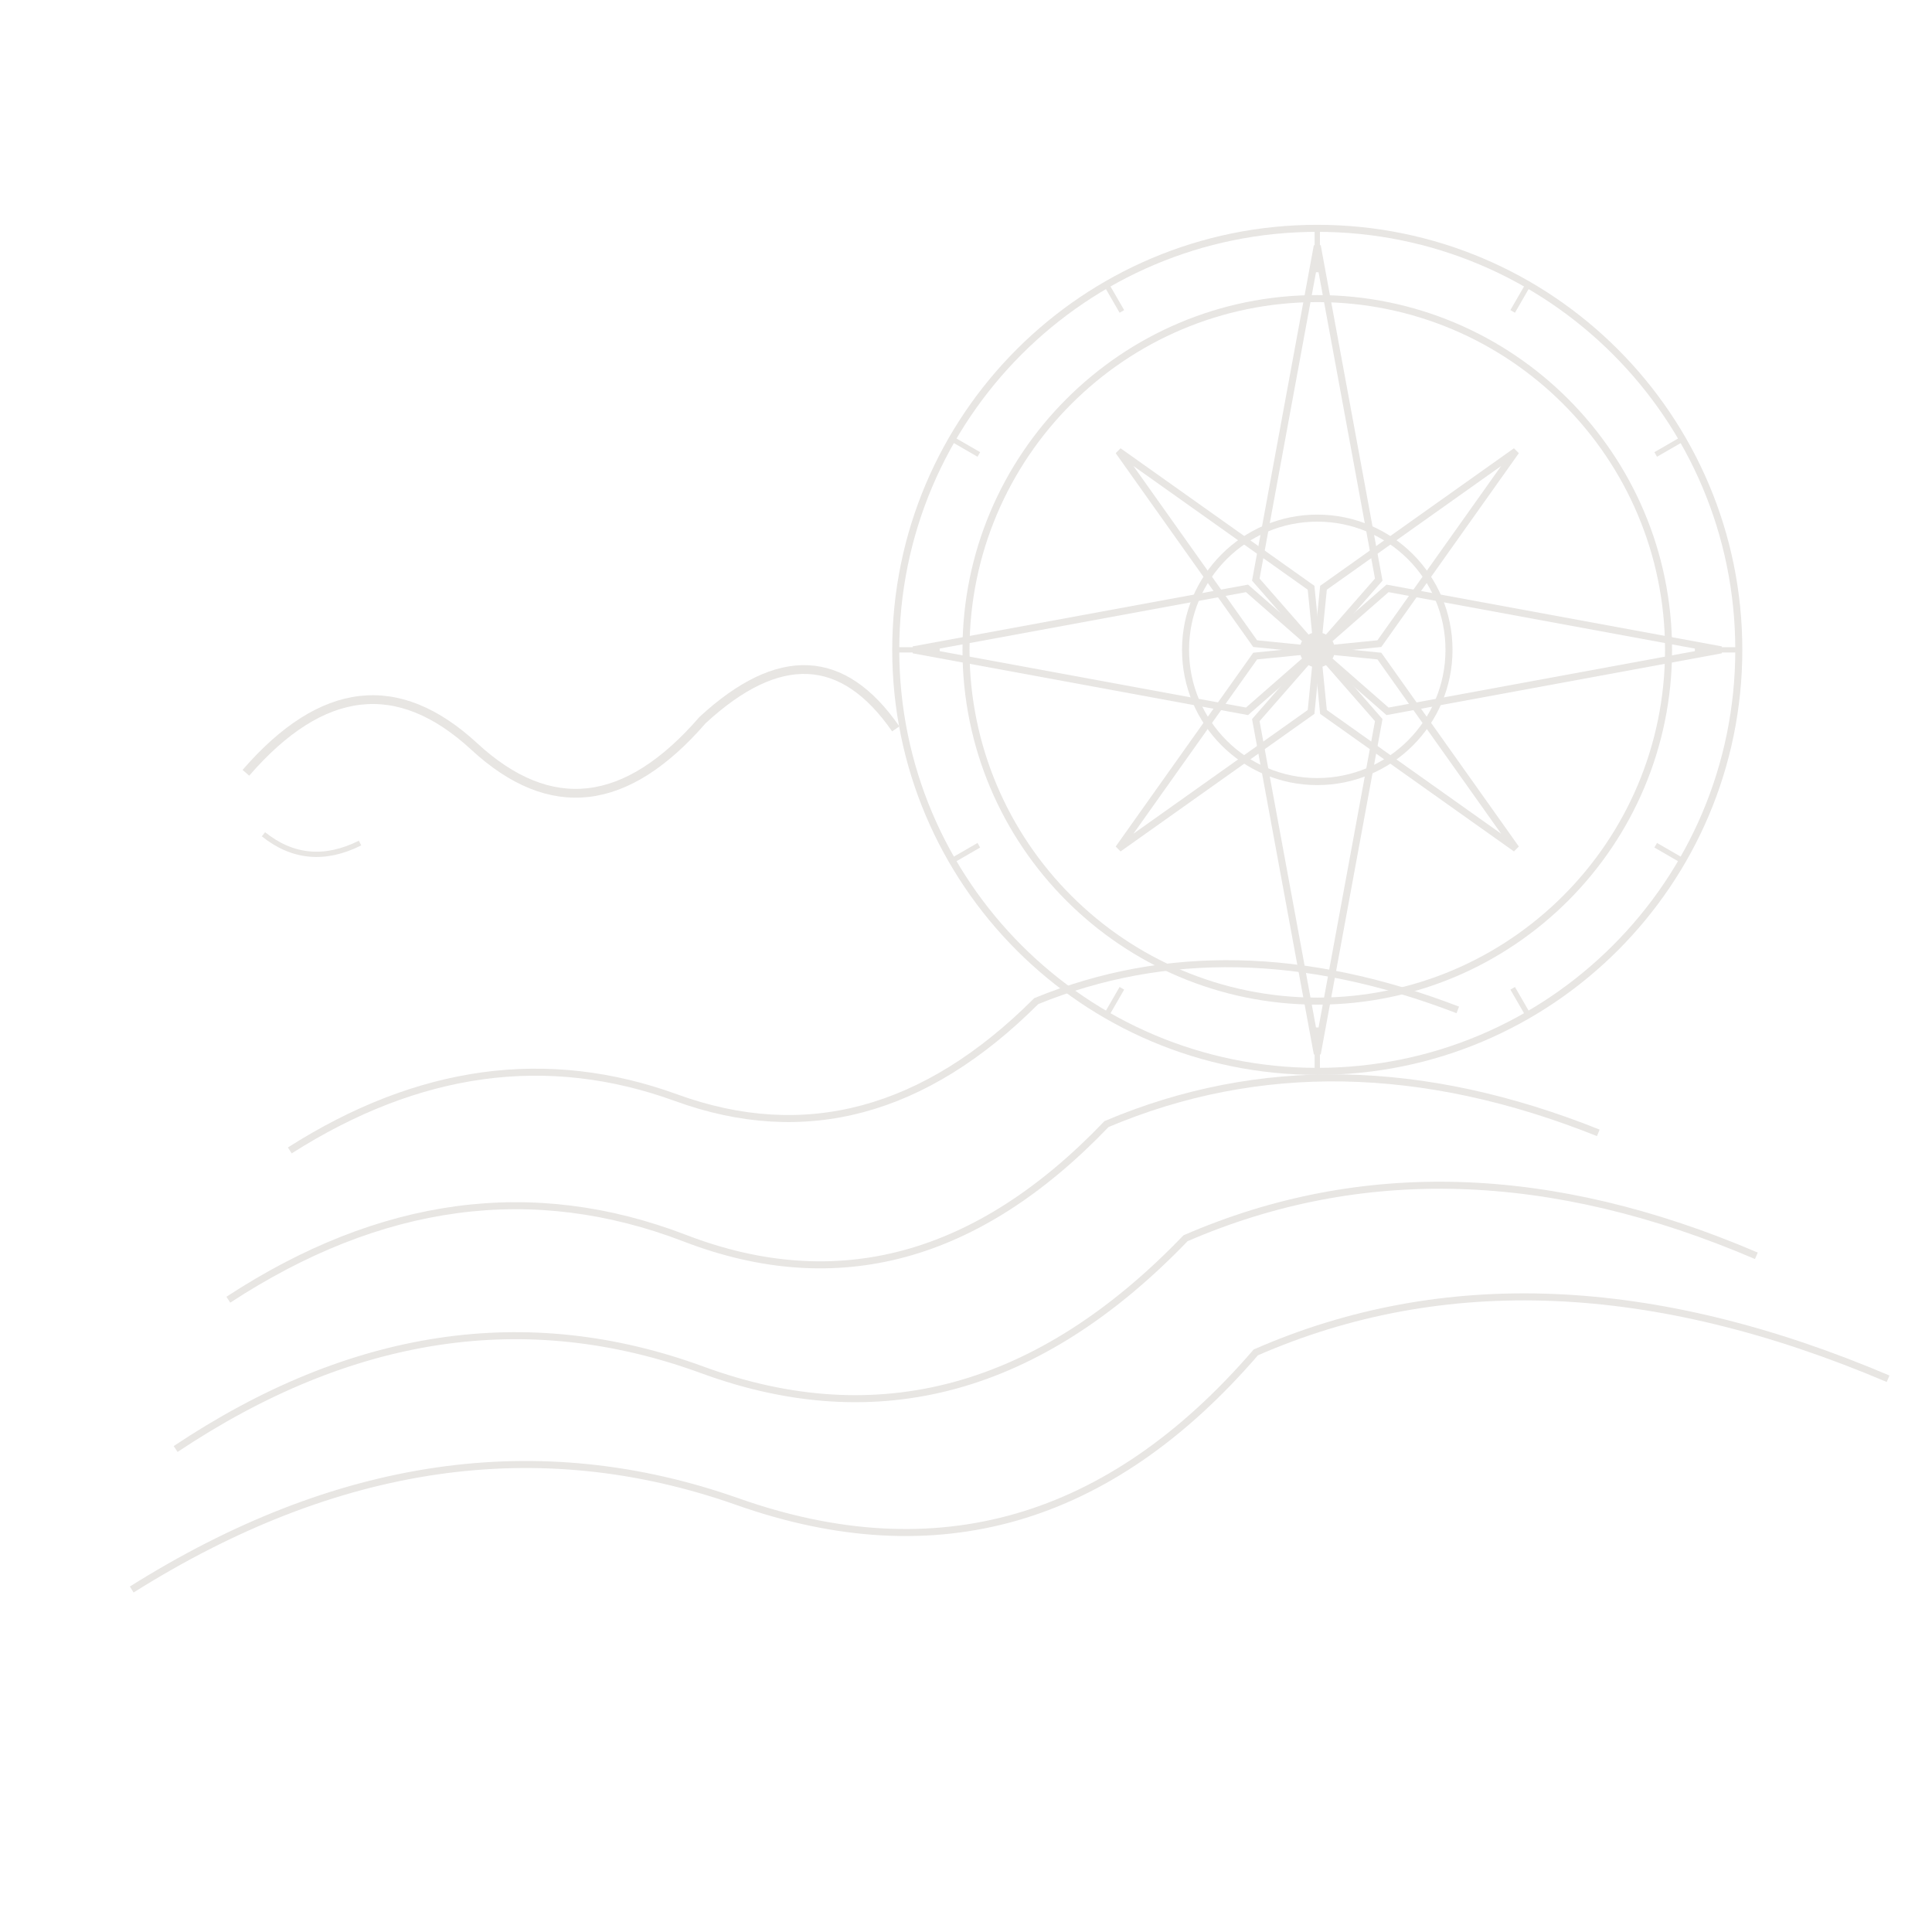
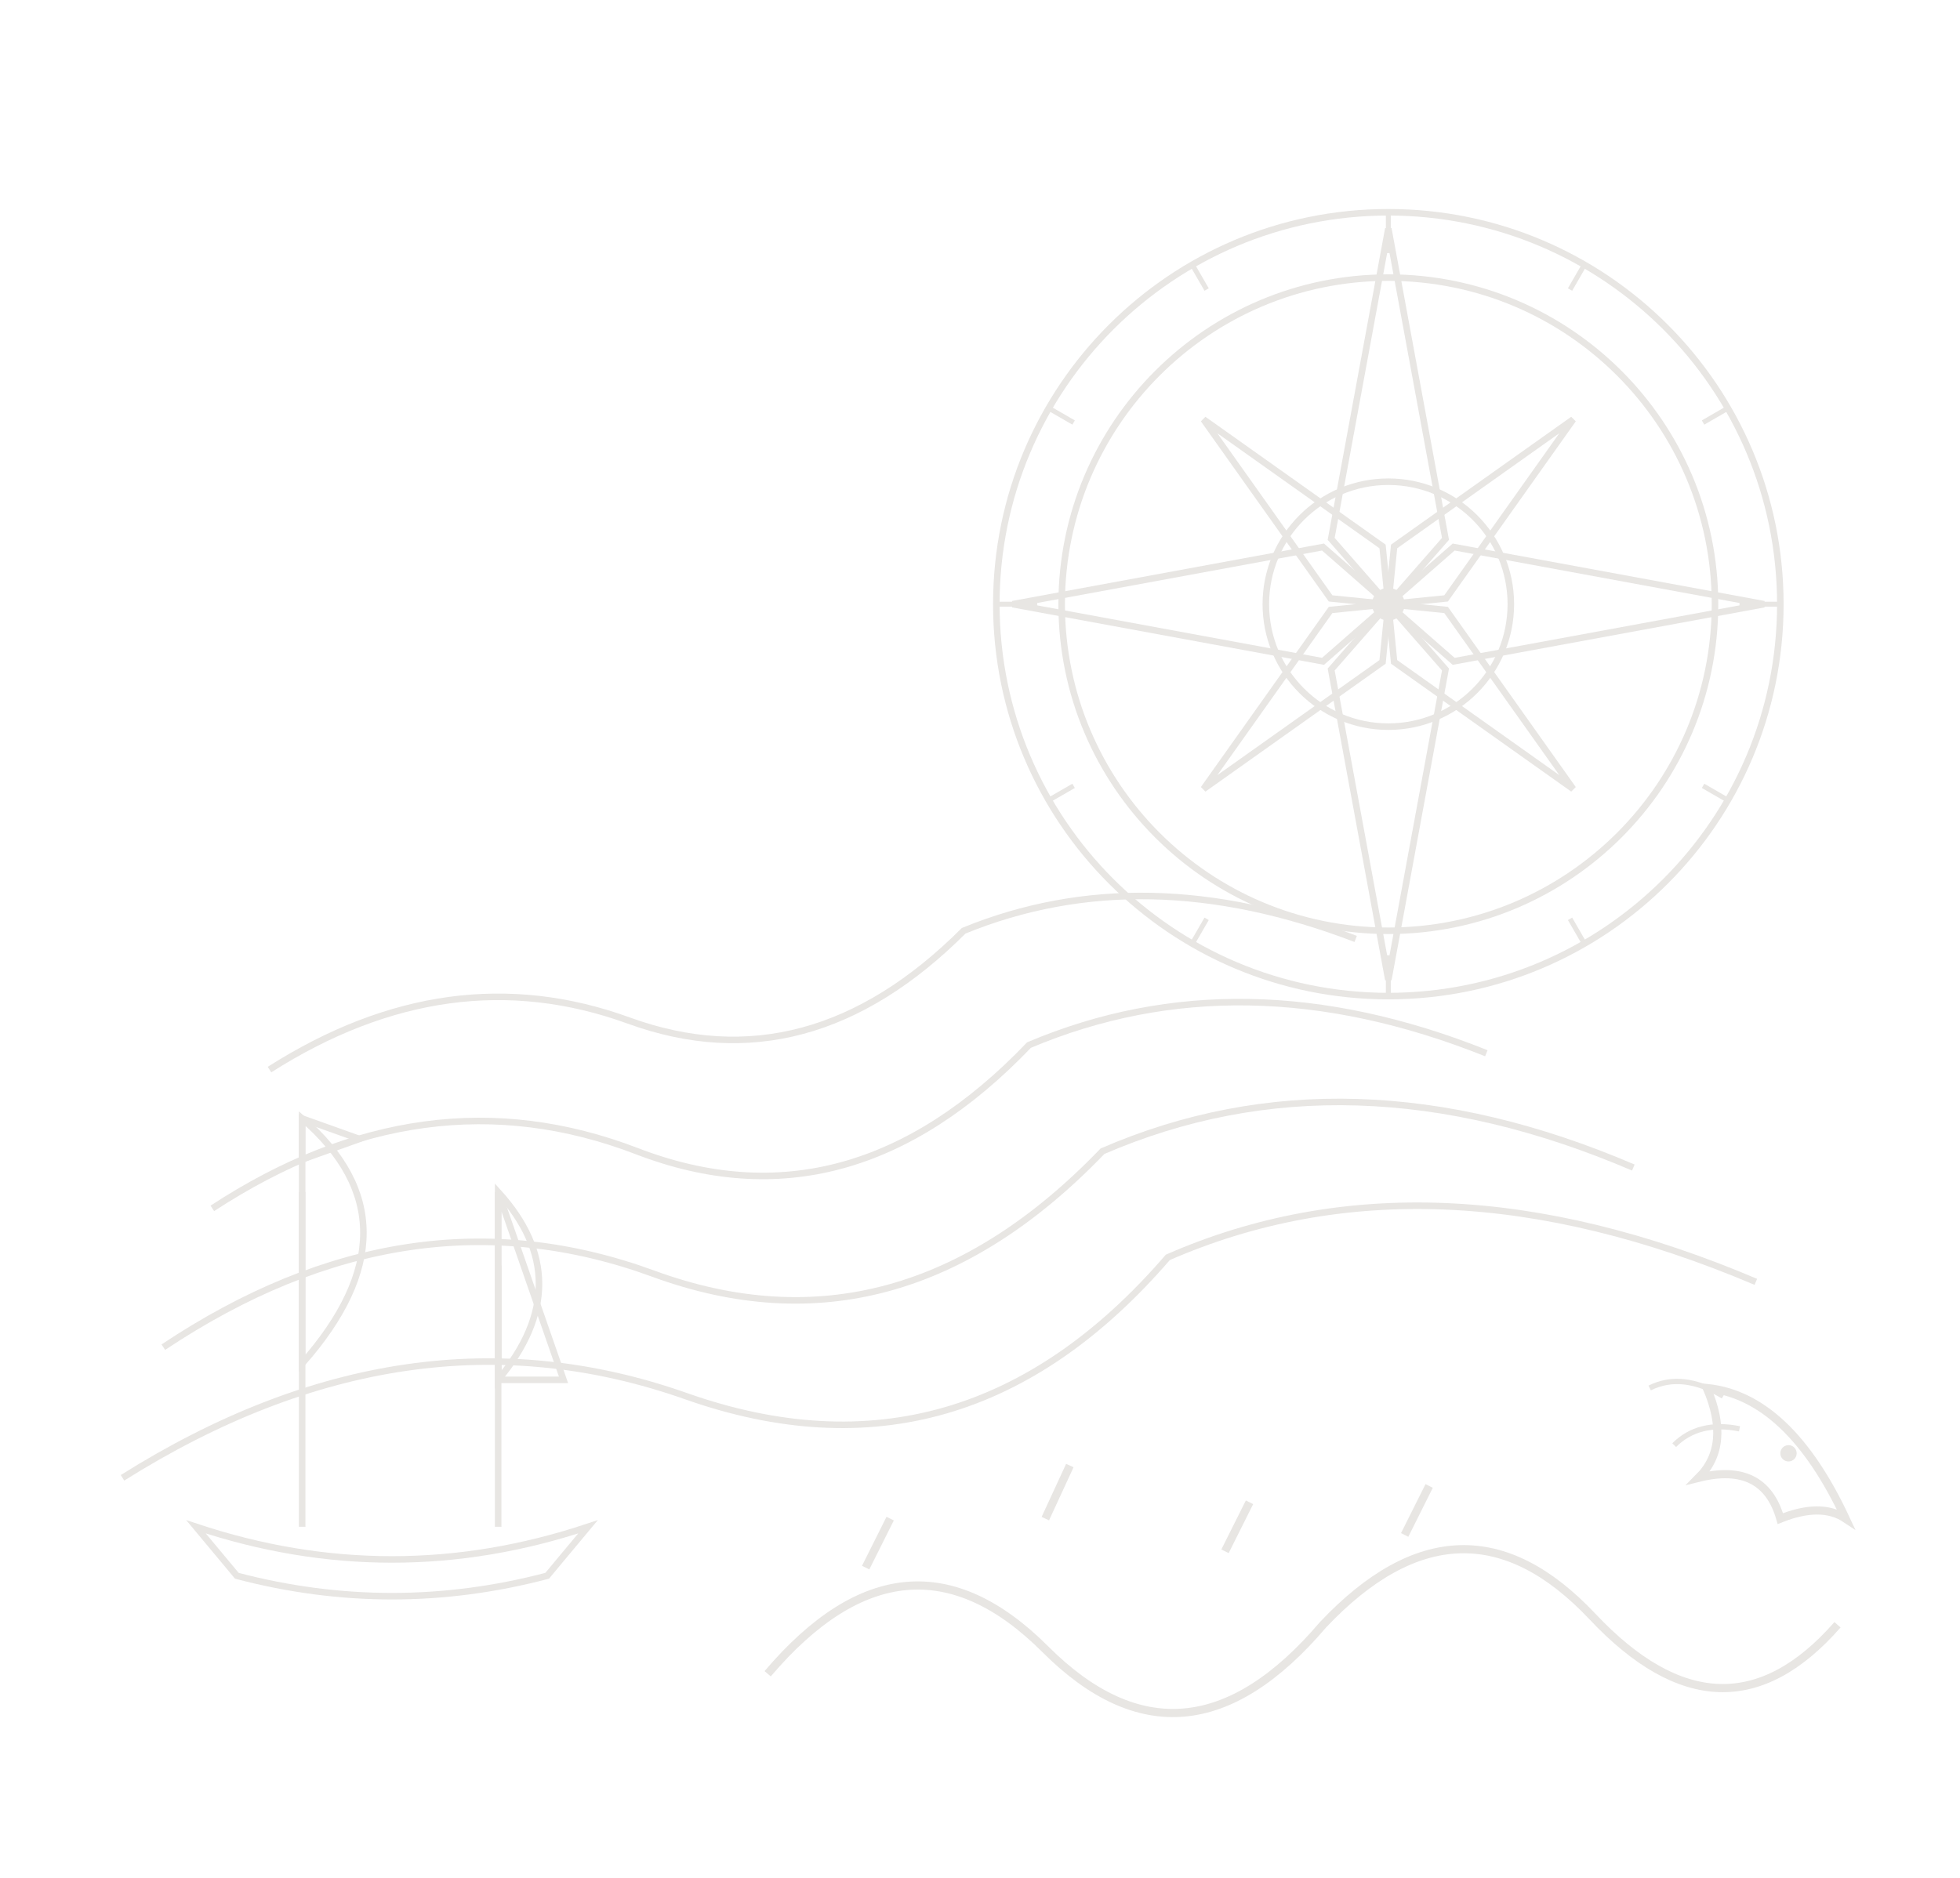
- <svg xmlns="http://www.w3.org/2000/svg" width="440" height="440" viewBox="0 0 440 440">
+ <svg xmlns="http://www.w3.org/2000/svg" width="480" height="460" viewBox="0 0 480 460">
  <g opacity="0.13" fill="none" stroke="#4a3b2a" stroke-width="1.6">
    <path d="M40 330 q60-40 120-18 t110-30 q60-26 130 4" />
    <path d="M30 362 q70-44 138-20 t118-34 q64-28 144 6" />
    <path d="M52 296 q52-34 104-14 t96-26 q52-22 112 2" />
    <path d="M66 262 q44-28 88-12 t82-22 q44-18 96 2" />
-     <g transform="translate(300 148)">
+     <g transform="translate(340 148)">
      <circle r="96" />
      <circle r="80" />
      <circle r="30" />
      <circle r="4" fill="#4a3b2a" stroke="none" />
      <path d="M0-92 L14-16 L0 0 L-14-16 Z" />
      <path d="M0 92 L14 16 L0 0 L-14 16 Z" />
      <path d="M-92 0 L-16-14 L0 0 L-16 14 Z" />
      <path d="M92 0 L16-14 L0 0 L16 14 Z" />
      <g transform="rotate(45)">
        <path d="M0-64 L9-11 L0 0 L-9-11 Z" />
        <path d="M0 64 L9 11 L0 0 L-9 11 Z" />
        <path d="M-64 0 L-11-9 L0 0 L-11 9 Z" />
        <path d="M64 0 L11-9 L0 0 L11 9 Z" />
      </g>
      <g stroke-width="1.2">
        <path d="M0-96 v10" />
        <path d="M0 96 v-10" />
        <path d="M-96 0 h10" />
        <path d="M96 0 h-10" />
        <g transform="rotate(30)">
          <path d="M0-96 v7" />
          <path d="M0 96 v-7" />
        </g>
        <g transform="rotate(60)">
          <path d="M0-96 v7" />
          <path d="M0 96 v-7" />
        </g>
        <g transform="rotate(120)">
          <path d="M0-96 v7" />
          <path d="M0 96 v-7" />
        </g>
        <g transform="rotate(150)">
          <path d="M0-96 v7" />
          <path d="M0 96 v-7" />
        </g>
      </g>
    </g>
-     <path d="M56 176 q26-30 52-6 t52-6 q26-24 44 2" stroke-width="2" />
-     <path d="M60 190 q10 8 22 2" stroke-width="1.2" />
+     <g transform="translate(96 356)">
+       <path d="M-48 18 Q0 34 48 18 L38 30 Q0 40 -38 30 Z" />
+       <path d="M-22 18 v-82 M26 18 v-64" />
+       <path d="M-22-82 Q8-56 -22-22 Z" />
+       <path d="M26-64 Q46-42 26-18 Z" />
+       <path d="M42-18 L26-64 L26-18 Z" />
+       <path d="M-22-82 l14 5 l-14 5 Z" />
+     </g>
+     <g stroke-width="2">
+       <path d="M188 410 q34-40 68-6 t68-6 q34-36 66-2 t60 2" />
+       <path d="M212 384 l6-12 M256 372 l6-13 M300 380 l6-12 M344 376 l6-12" />
+       <g transform="translate(452 372)">
+         <path d="M0 0 q-14-30 -34-32 q6 14 -2 22 q16-4 20 10 q10-4 16 0Z" />
+         <circle cx="-14" cy="-16" r="2" fill="#4a3b2a" stroke="none" />
+         <path d="M-30-30 q-10-6 -18-2 M-26-22 q-10-2 -16 4" stroke-width="1.3" />
+       </g>
+     </g>
  </g>
</svg>
